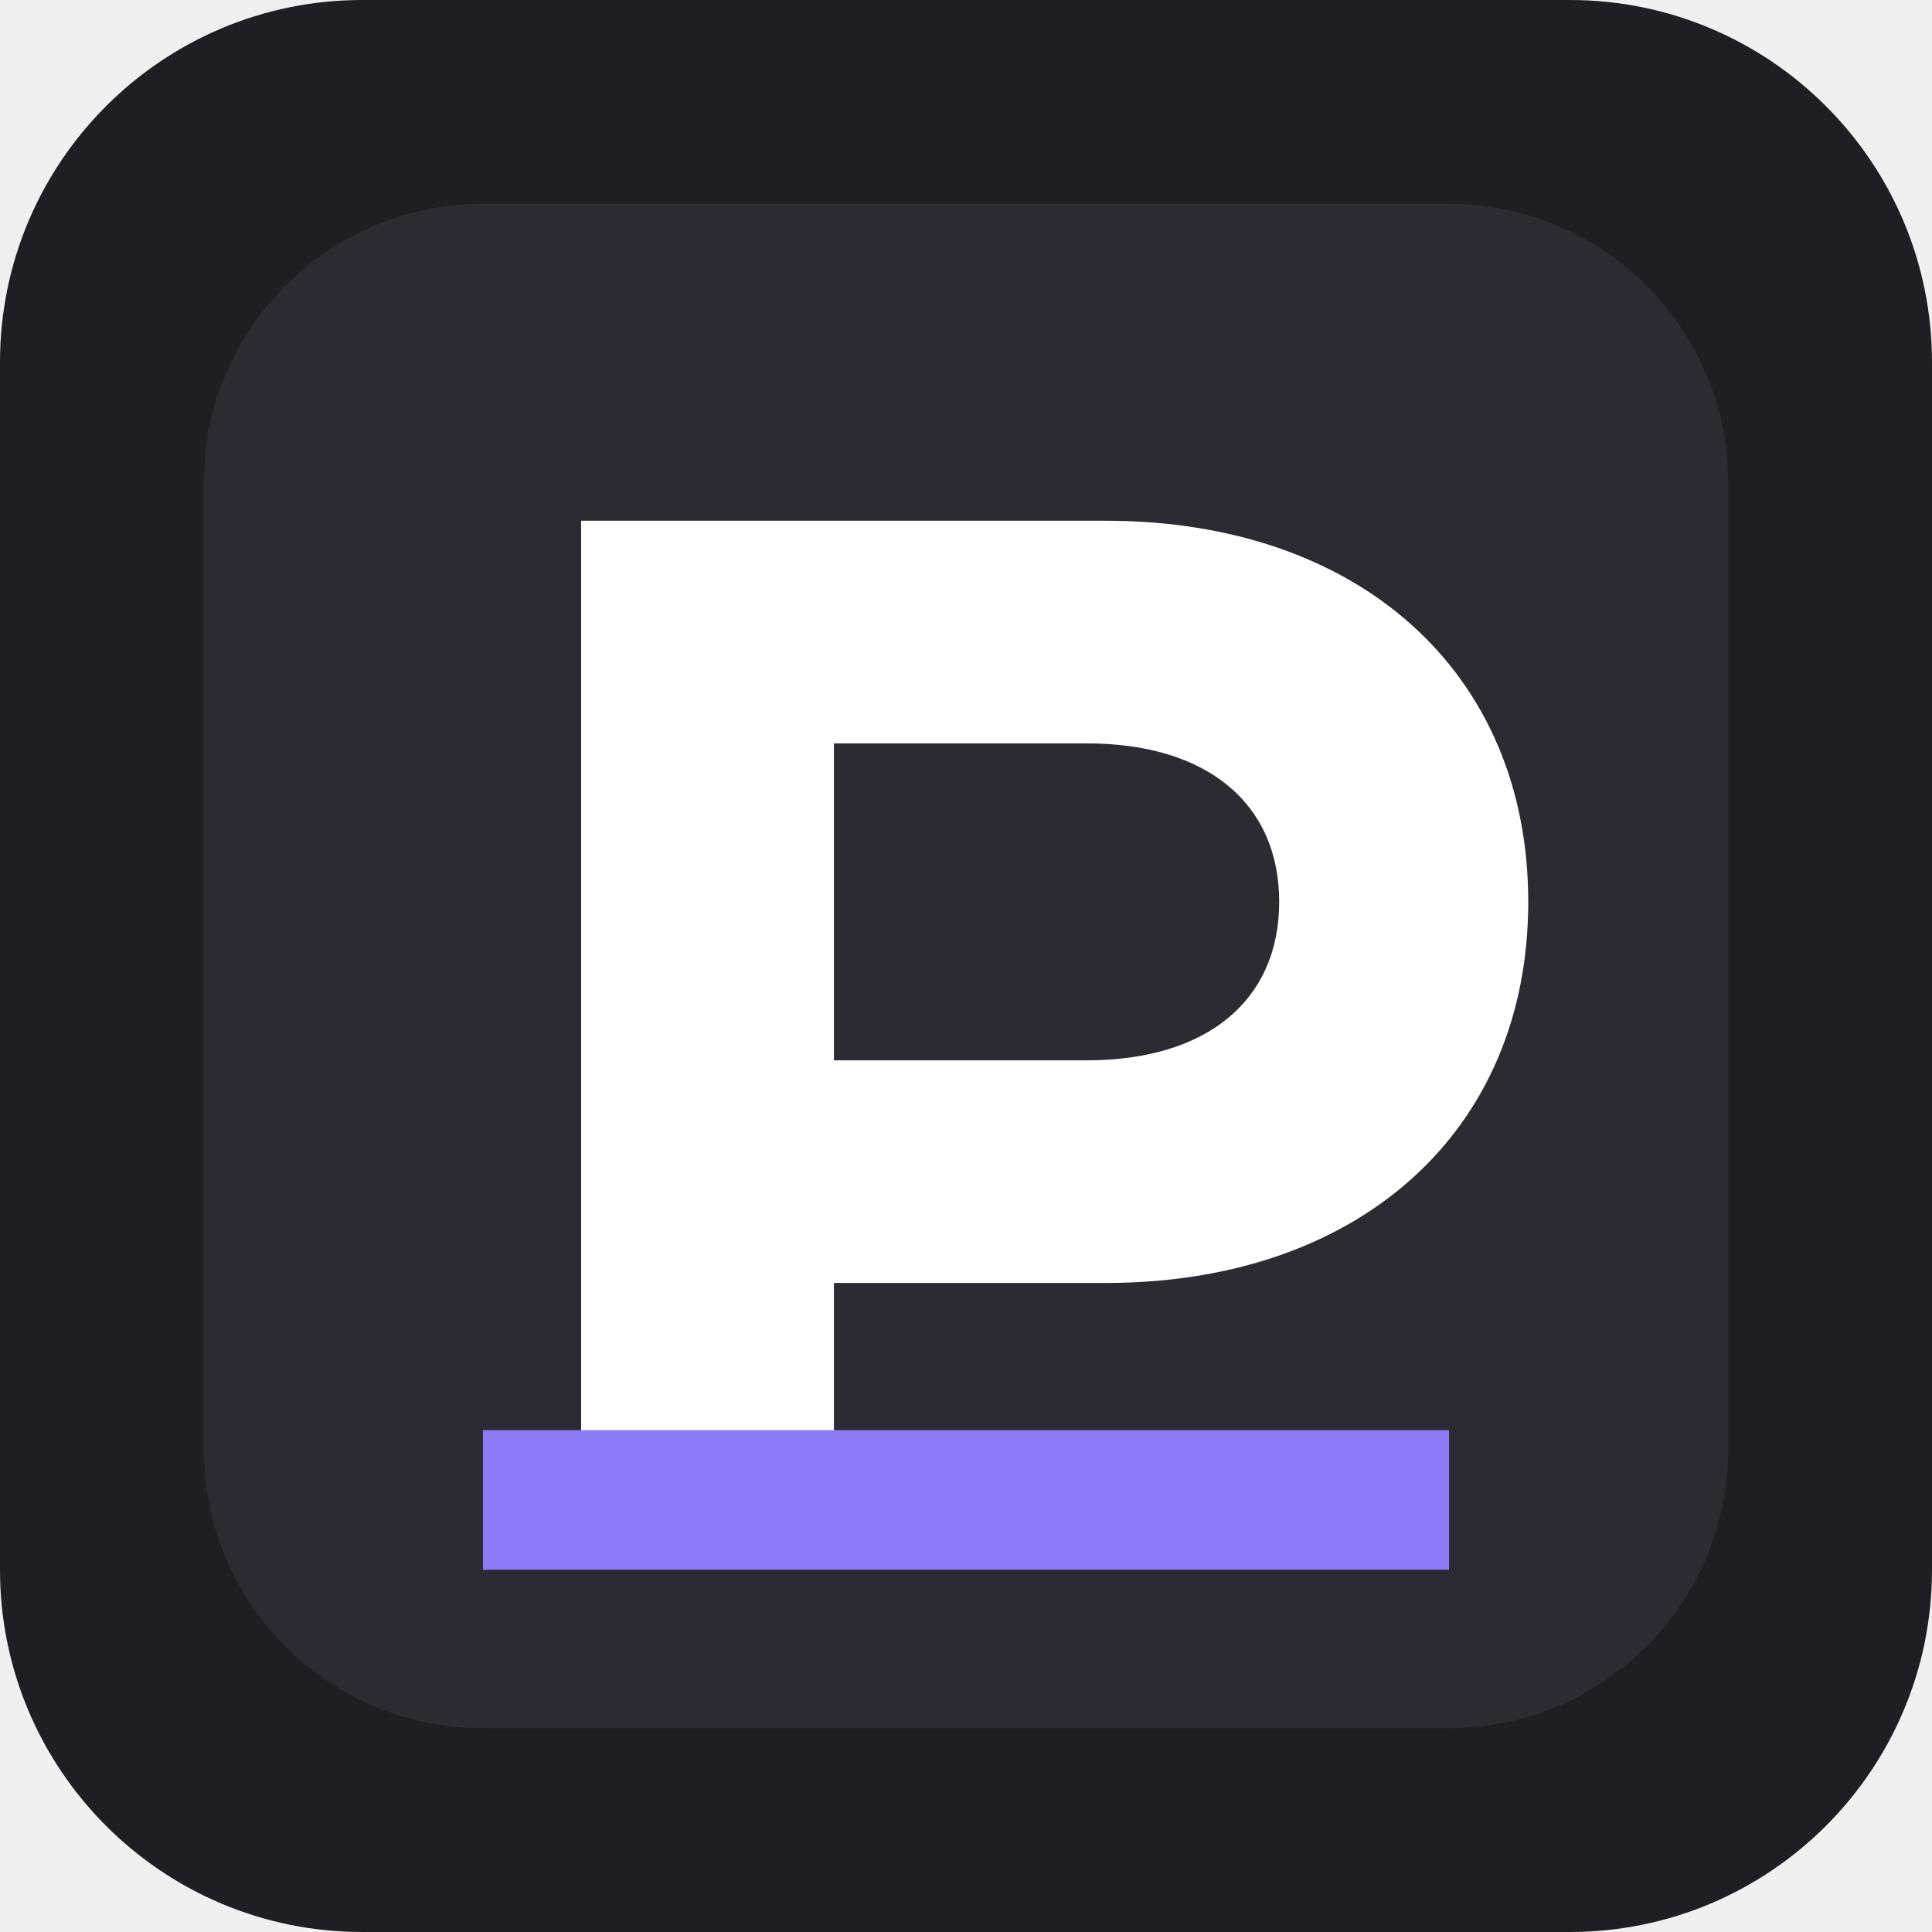
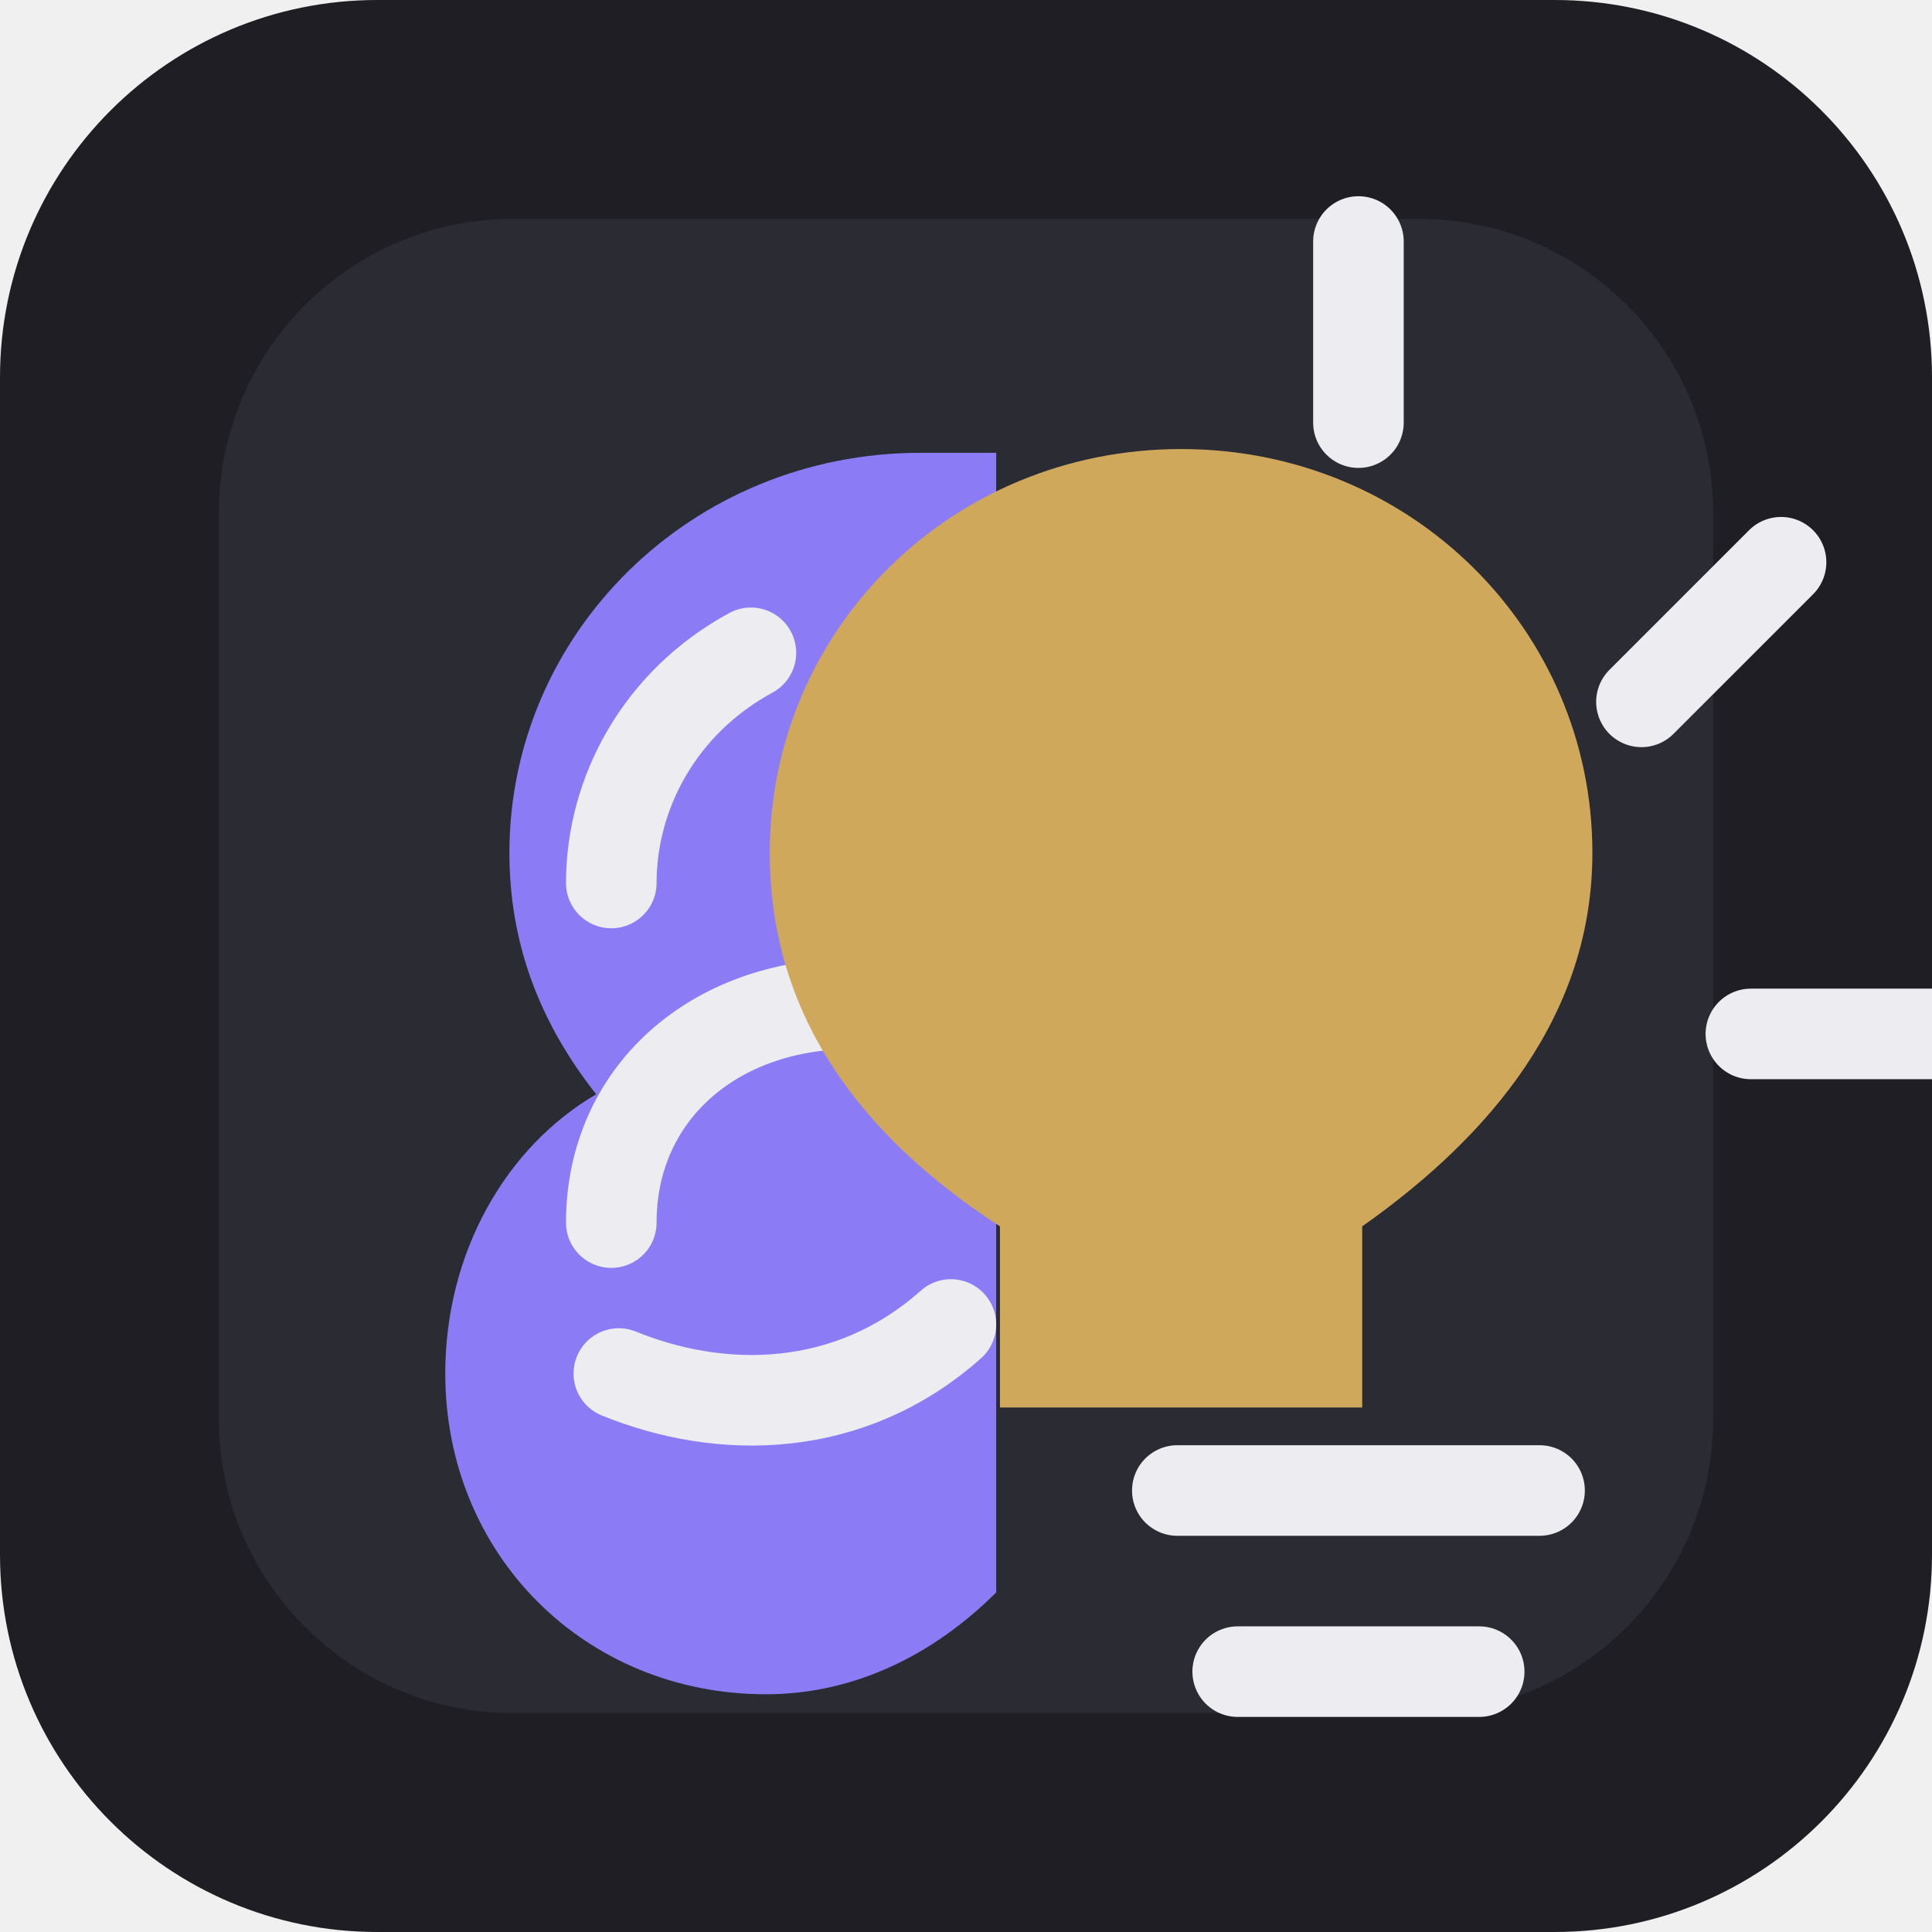
<svg xmlns="http://www.w3.org/2000/svg" width="512" height="512" viewBox="0 0 512 512">
-   <rect width="512" height="512" rx="96" fill="#1e1e24" />
-   <rect x="54" y="54" width="404" height="404" rx="74" fill="#2b2b34" />
-   <path fill="#ffffff" d="M154 138h139c67 0 112 40 112 101s-45 101-112 101h-72v74h-67V138Zm67 59v84h67c32 0 51-16 51-42s-19-42-51-42h-67Z" />
-   <path fill="#8b7cf6" d="M128 379h256v37H128z" />
+   <rect width="512" height="512" rx="100" fill="#1e1e24" />
+   <rect x="58" y="58" width="396" height="396" rx="78" fill="#2b2b34" />
+   <path fill="#8b7cf6" d="M244 120c-61 0-109 48-109 106 0 24 8 45 23 64-24 14-40 42-40 74 0 48 37 85 85 85 24 0 45-11 61-27V120h-20Z" />
+   <path fill="none" stroke="#ececf1" stroke-linecap="round" stroke-linejoin="round" stroke-width="24" d="M199 173c-24 13-37 37-37 61m64 32c-37 0-64 24-64 58m90 27c-27 24-61 24-88 13" />
+   <path fill="#d0a85c" d="M280 210c0-59 48-107 109-107s109 48 109 107c0 43-27 75-61 99v48h-96v-48c-37-24-61-56-61-99Z" transform="translate(-76 16)" />
+   <path fill="none" stroke="#ececf1" stroke-linecap="round" stroke-linejoin="round" stroke-width="24" d="M312 395h96m-80 48h64M360 64v48m112 37-37 37m77 88h-48" />
</svg>
